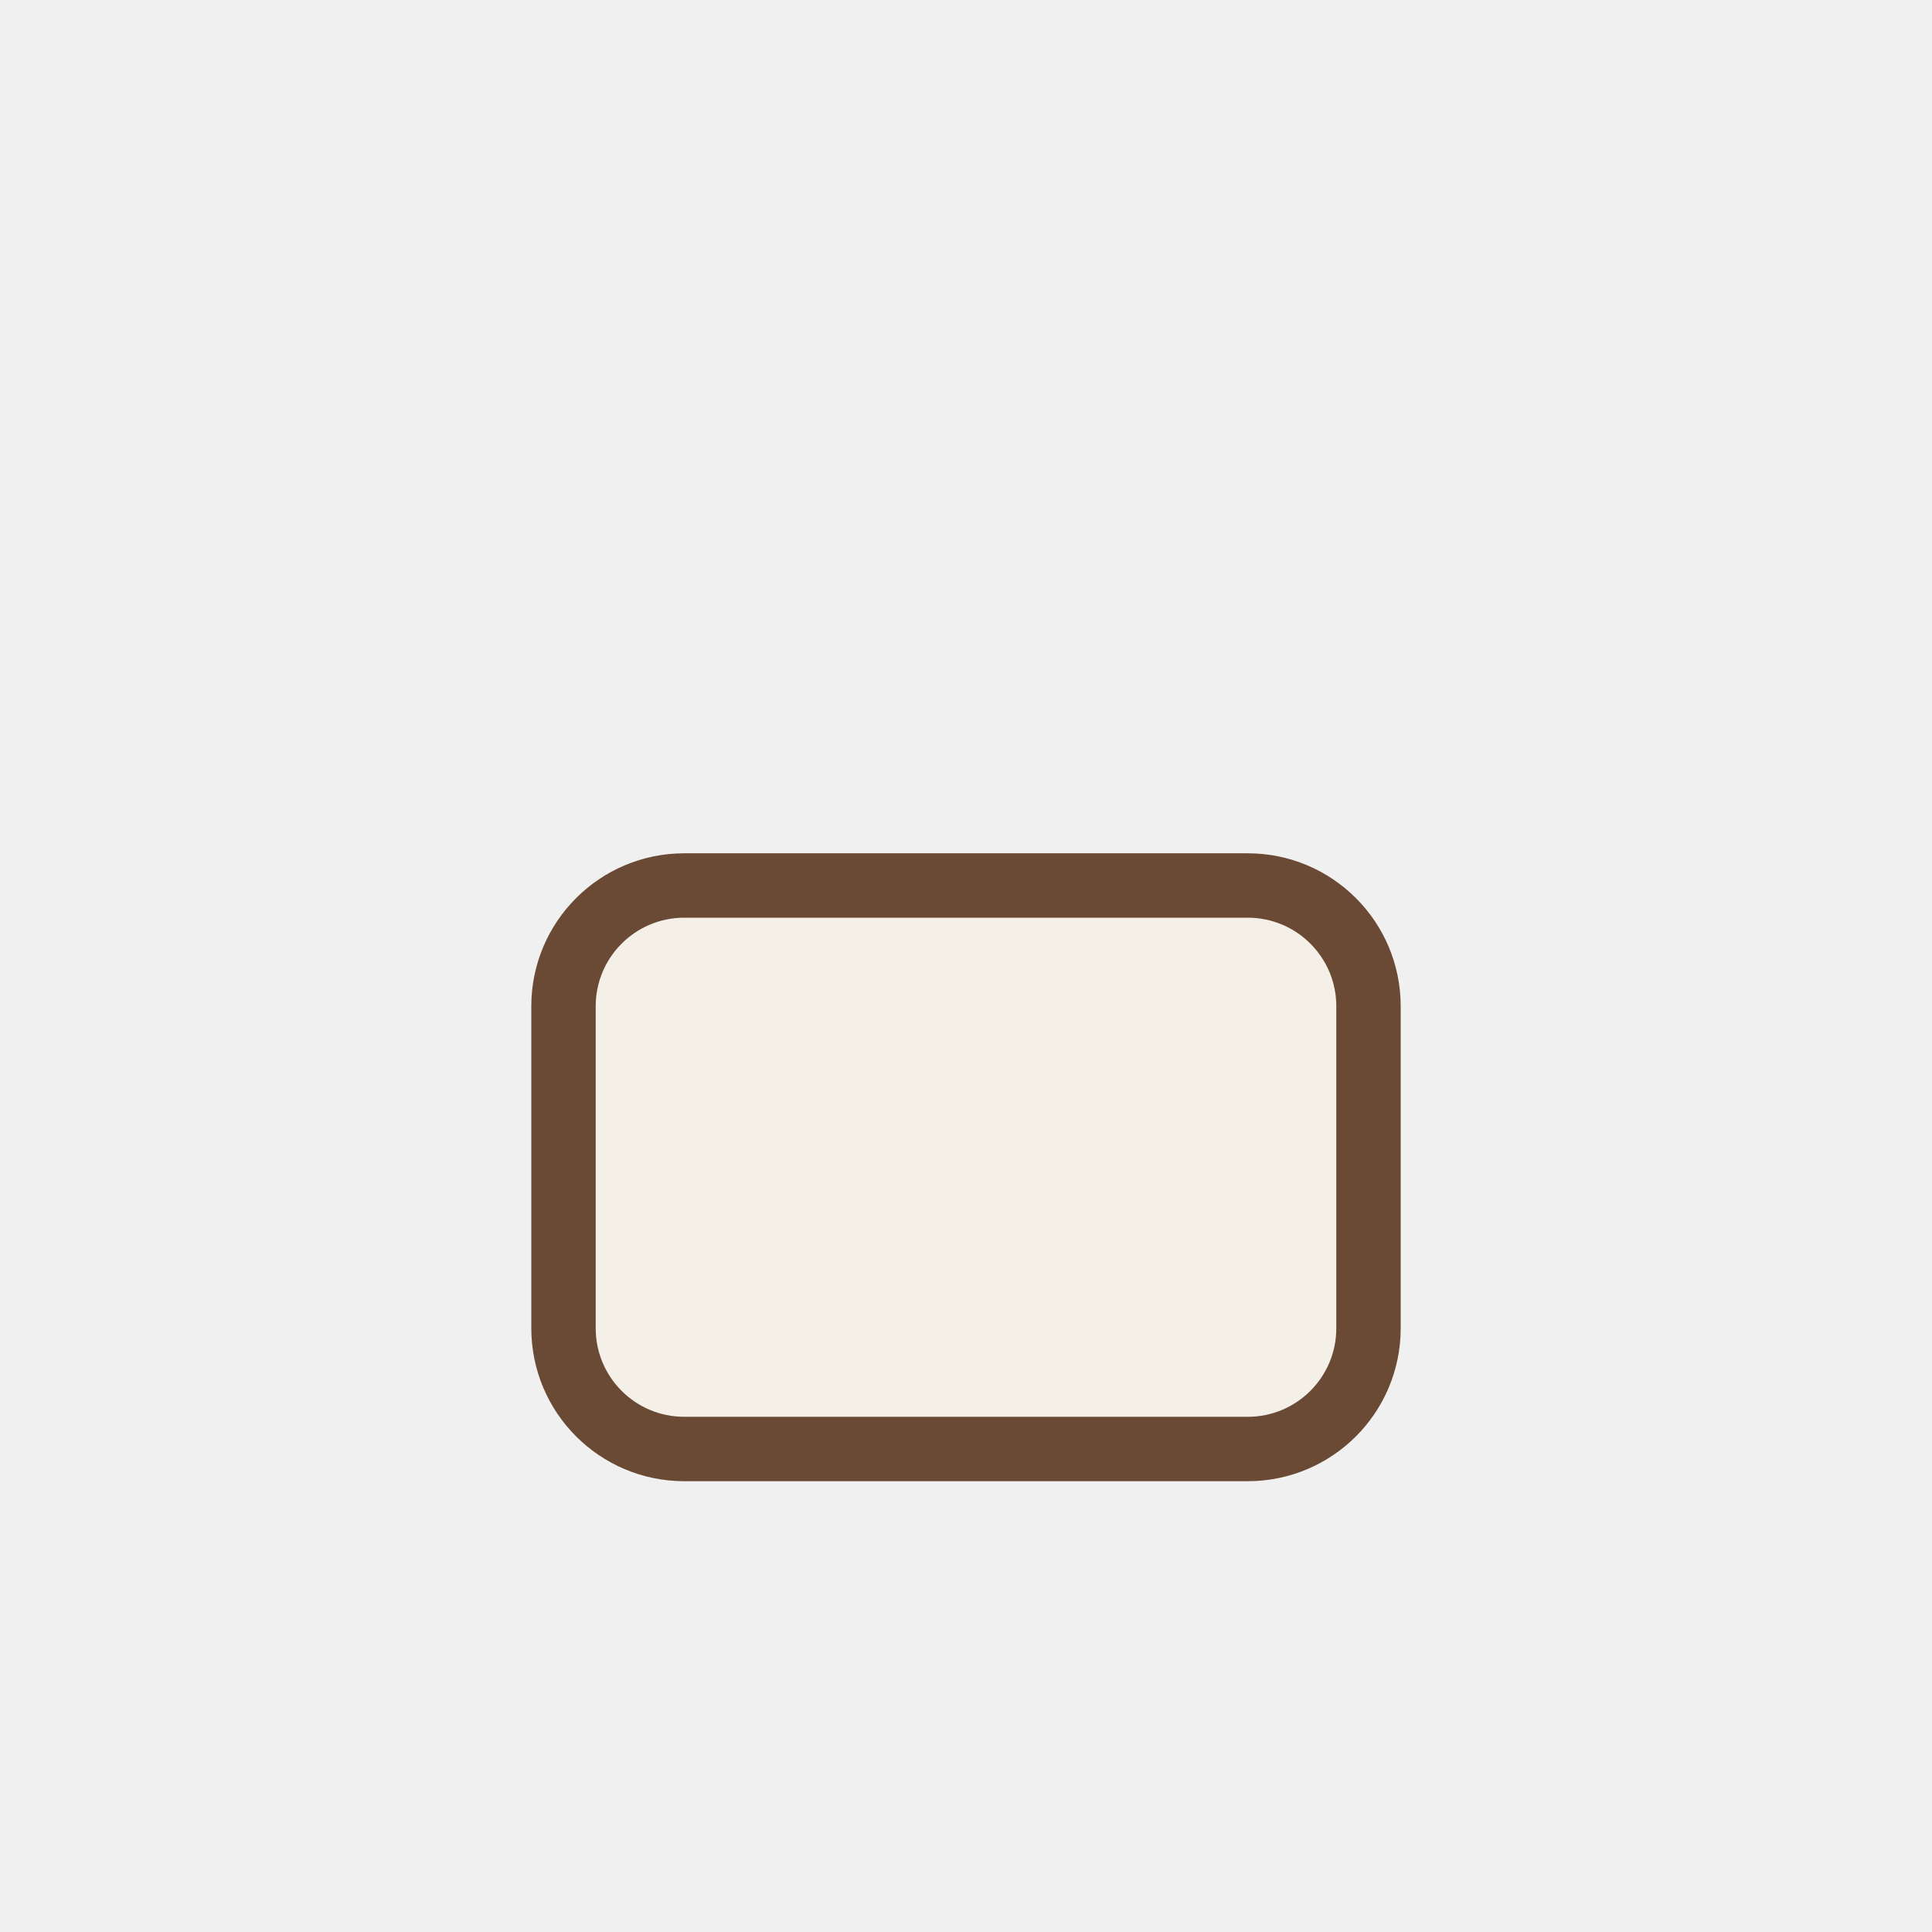
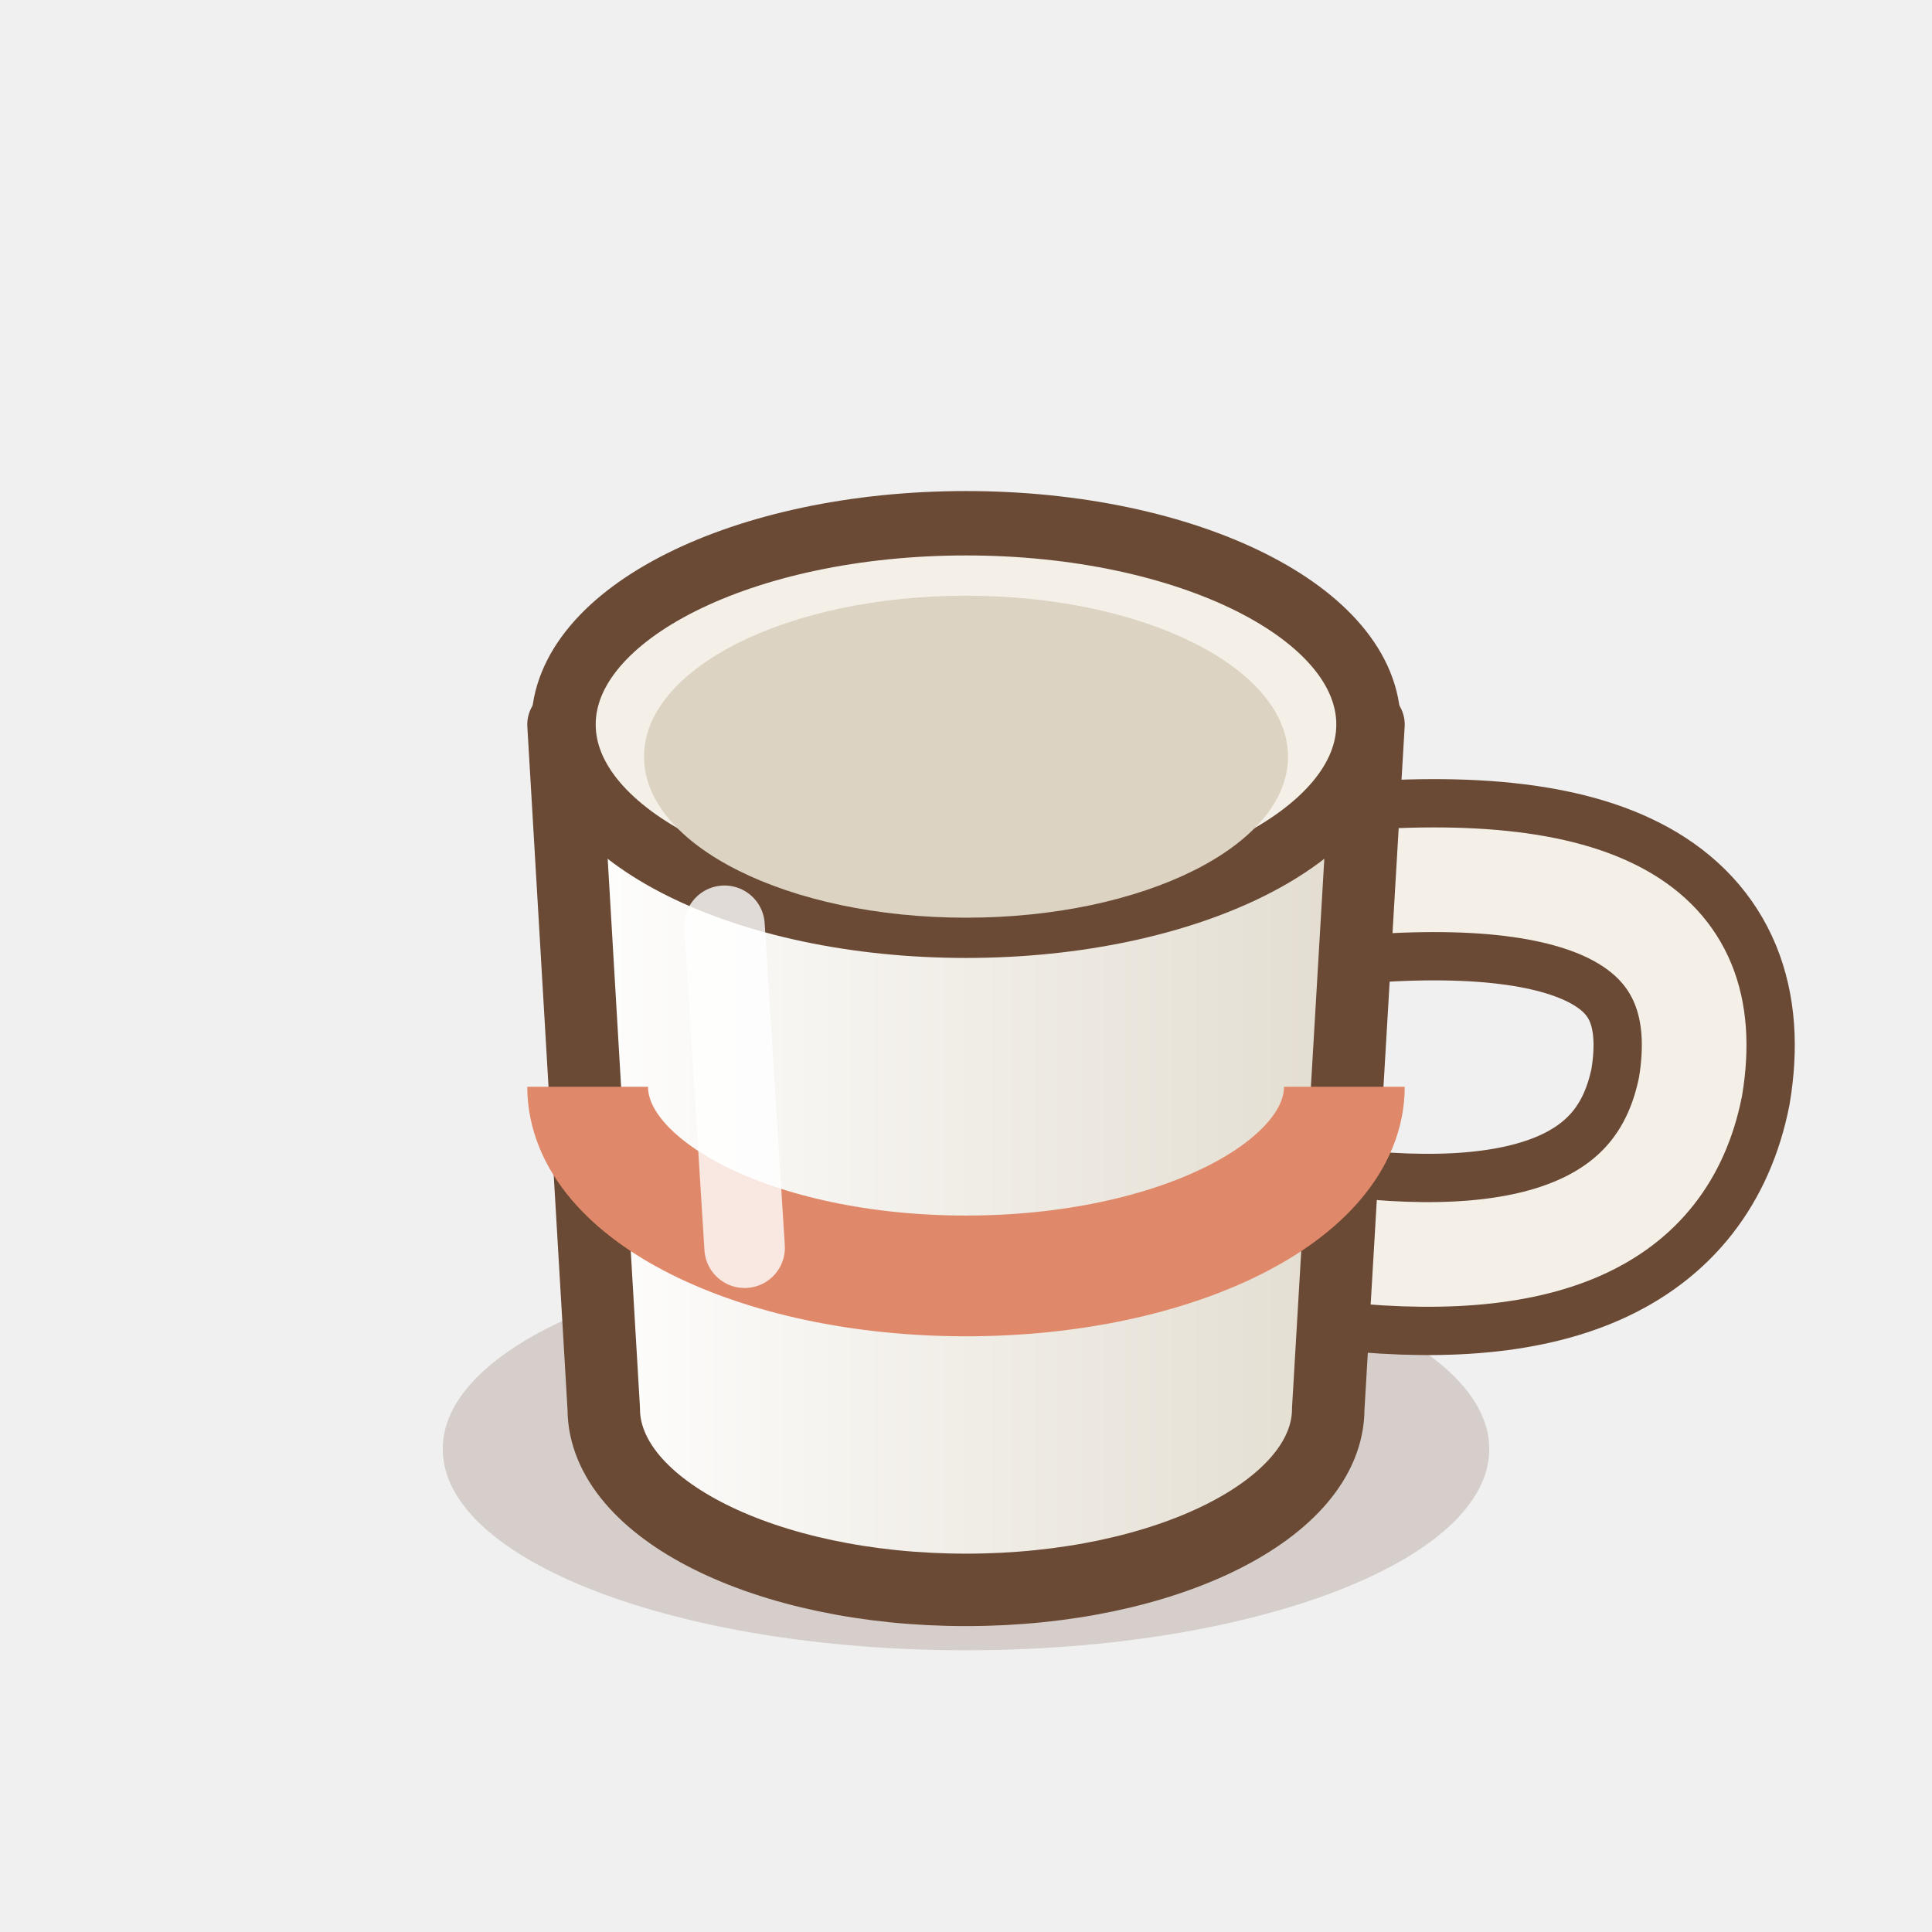
<svg xmlns="http://www.w3.org/2000/svg" width="1024" height="1024" viewBox="495.8 265.7 48 48">
+   <defs>
+     <linearGradient id="g7" x1="0" y1="0" x2="1" y2="0">
+       <stop offset="0" stop-color="#FFFFFF" />
+       <stop offset="1" stop-color="#E2DCCF" />
+     </linearGradient>
+   </defs>
  <g transform="translate(519.8 301.7)">
-     <rect x="-10" y="-14" width="20" height="14" rx="3" fill="#F4F0E8" stroke="#6B4A35" stroke-width="1.6" stroke-linejoin="round" stroke-linecap="round" />
+     <ellipse cx="0" cy="0" rx="13" ry="5" fill="rgba(90,55,30,0.18)" />
+     <path d="M9 -14 Q19 -15 18 -9 Q17 -4 9 -5" fill="none" stroke="#6B4A35" stroke-width="5" stroke-linecap="round" />
+     <path d="M9 -14 Q19 -15 18 -9 Q17 -4 9 -5" fill="none" stroke="#F4F0E8" stroke-width="2.6" stroke-linecap="round" />
+     <path d="M-10 -18 L-9 -1 A9 4.5 0 0 0 9 -1 L10 -18 Z" fill="url(#g7)" stroke="#6B4A35" stroke-width="1.8" stroke-linejoin="round" stroke-linecap="round" />
+     <path d="M-9.4 -9 A9.4 4.7 0 0 0 9.4 -9" fill="none" stroke="#E0896A" stroke-width="3" />
+     <ellipse cx="0" cy="-18" rx="10" ry="5" fill="#F4F0E8" stroke="#6B4A35" stroke-width="1.6" stroke-linejoin="round" stroke-linecap="round" />
+     <ellipse cx="0" cy="-17.2" rx="8" ry="4" fill="#DCD3C3" stroke="none" />
+     <path d="M-6 -13 L-5.5 -5" stroke="#fff" stroke-width="2" stroke-linecap="round" opacity="0.8" />
  </g>
</svg>
